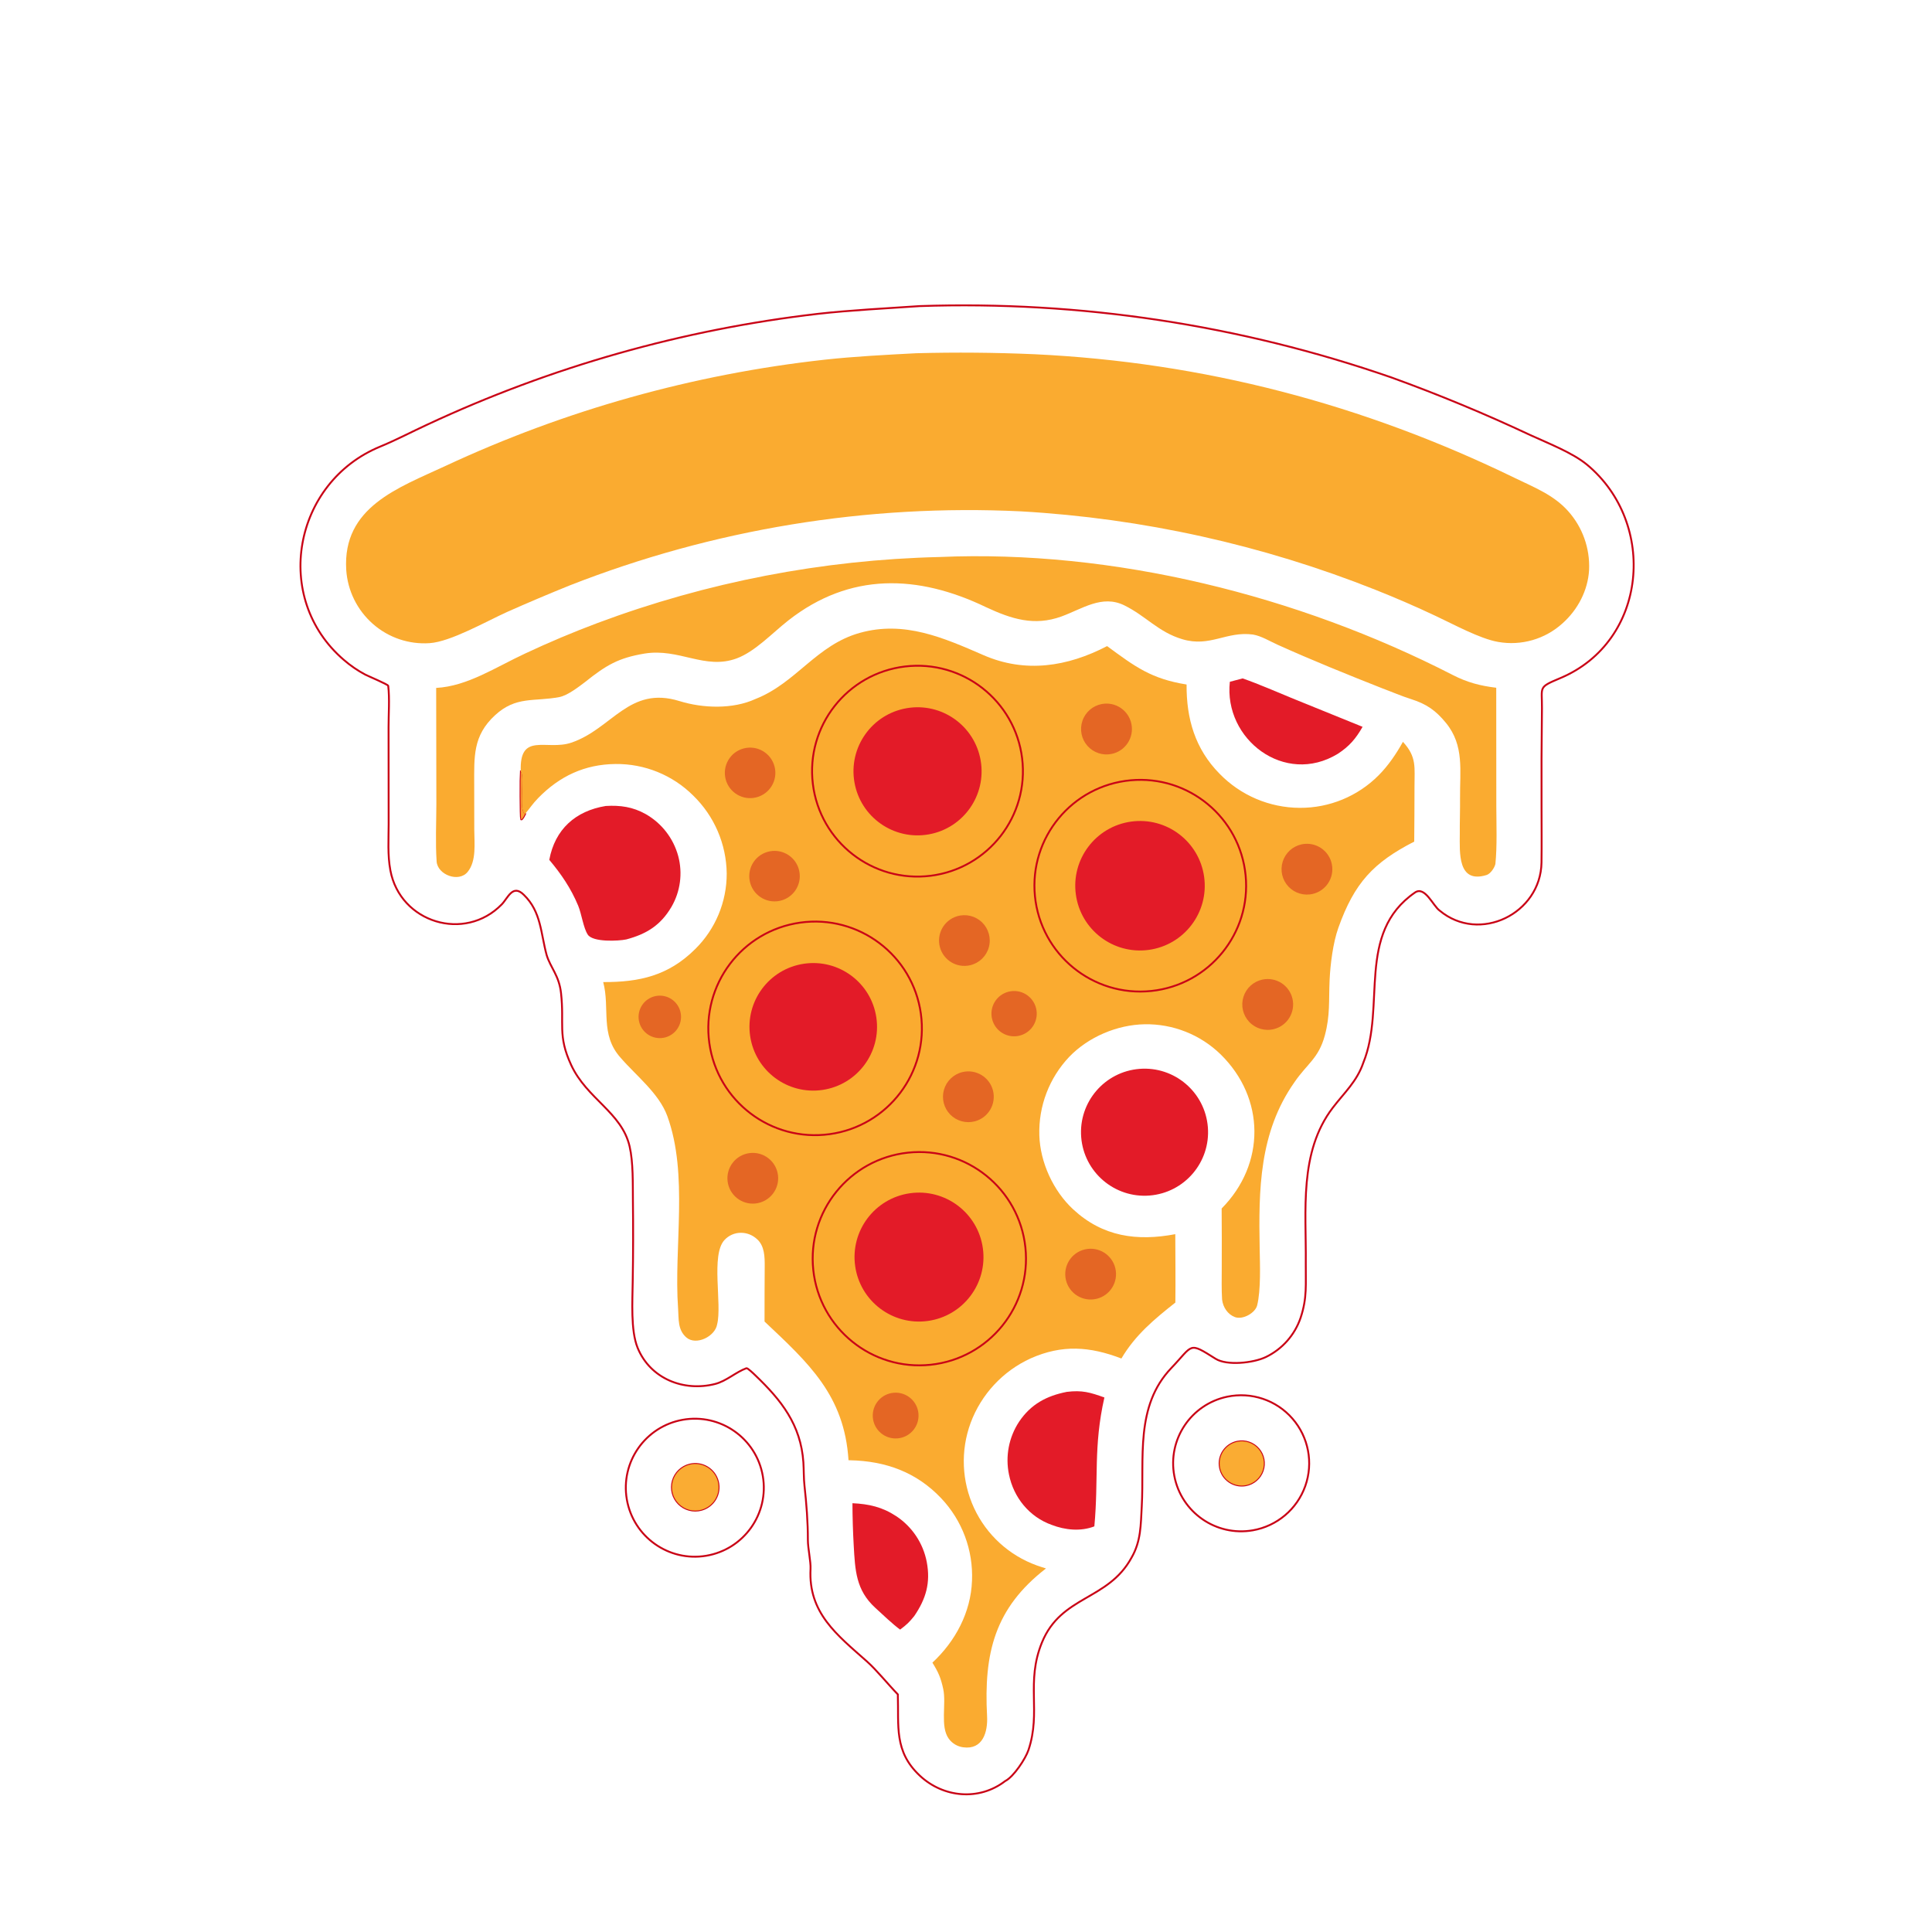
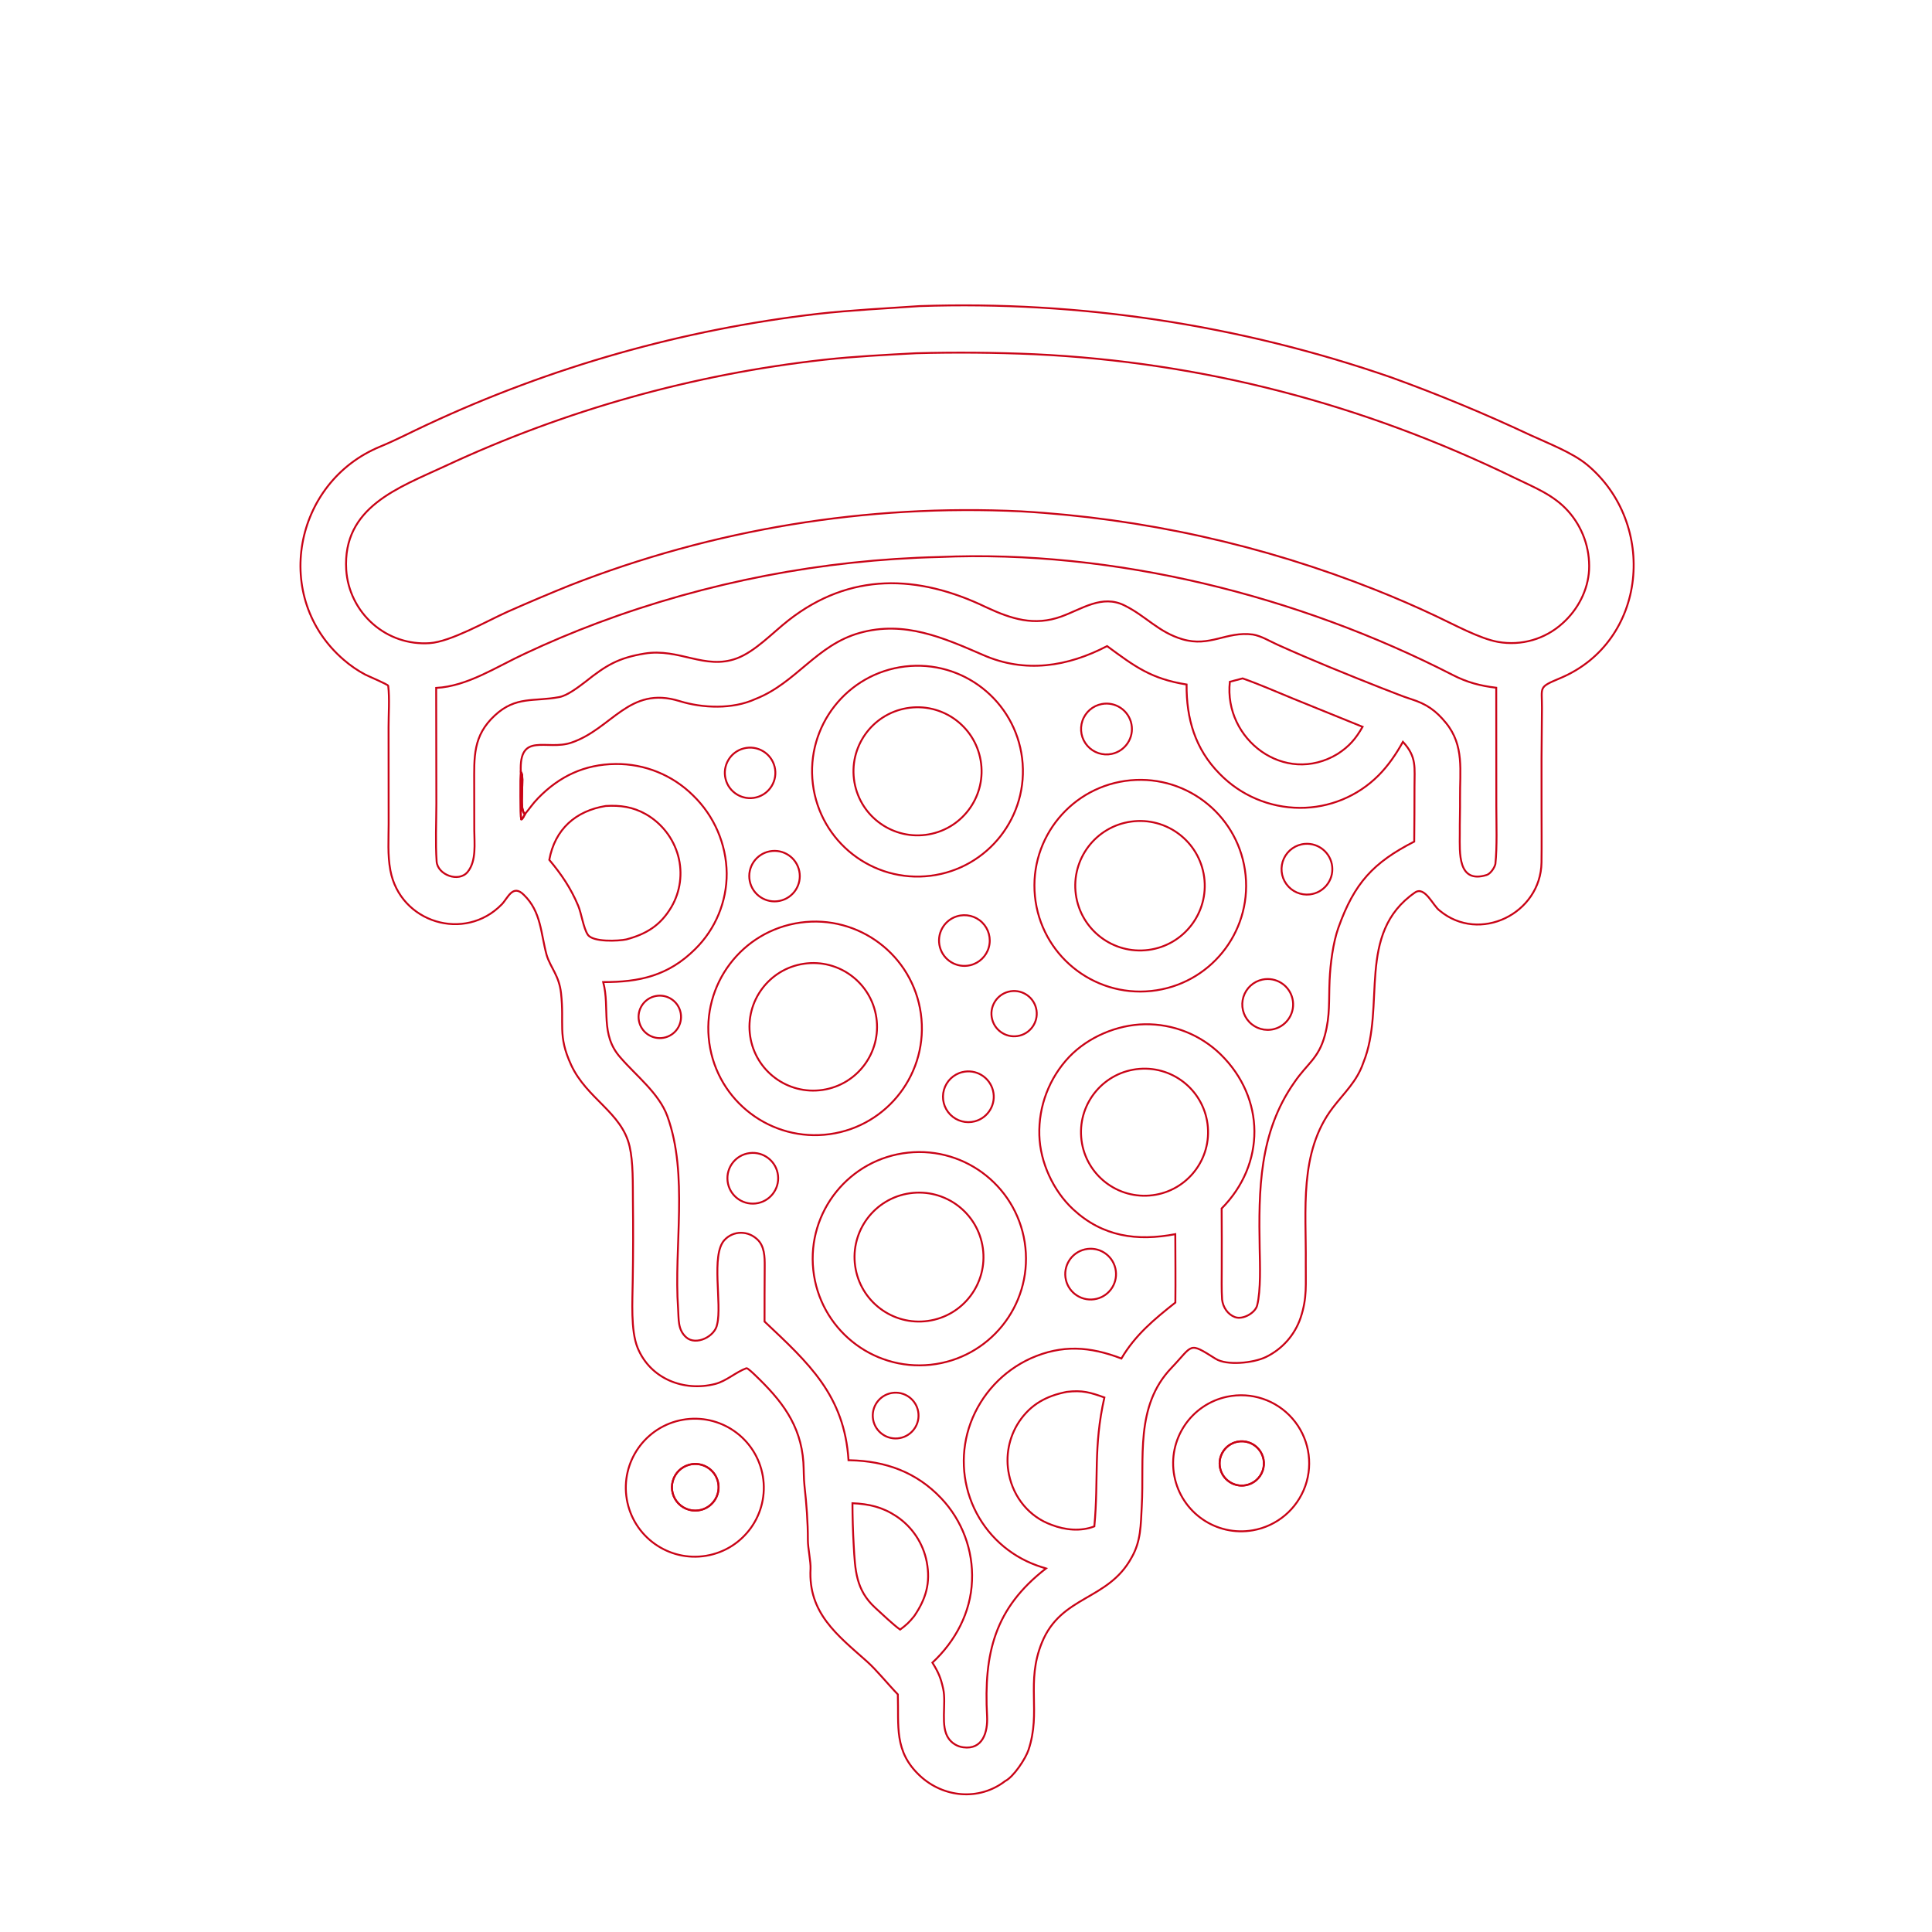
<svg xmlns="http://www.w3.org/2000/svg" width="2048" height="2048" viewBox="0 0 2048 2048">
-   <path fill="none" stroke="#C90316" stroke-width="2" d="M974.748 324.479C1144.76 318.738 1314.37 344.396 1475.08 400.166C1525.02 418.245 1574.1 438.608 1622.17 461.192C1640.68 469.709 1666.94 479.867 1682.34 492.618C1757.13 554.759 1746.51 679.829 1654.07 718.793C1630.16 728.874 1634.72 727.446 1634.53 750.653C1634.09 786.267 1633.95 821.884 1634.11 857.501C1634.13 876.364 1634.33 895.33 1634.06 914.225C1633.29 968.552 1568.21 1000.45 1526.06 965.249C1519.1 960.32 1510.47 938.837 1499.92 946.112C1437.12 989.519 1469.49 1066.75 1445.15 1126.57C1438.39 1146.41 1424.89 1158.39 1412.78 1174.26C1376.73 1221.5 1384.76 1283.38 1384.18 1338.85C1383.95 1361.21 1385.85 1375.53 1378.67 1396.99C1372.46 1415.18 1359.23 1430.13 1341.93 1438.49C1328.42 1444.98 1300.43 1447.83 1288.59 1440.36C1259.41 1421.98 1265.25 1425.51 1241.76 1450.04C1202.92 1490.6 1213.13 1545.95 1210.3 1596.99C1209.22 1616.41 1209.57 1633.72 1199.43 1651.24C1174.5 1696.86 1124.94 1690.99 1104.47 1741.2C1087.22 1783.51 1103.83 1814.36 1090.25 1855C1087.12 1864.35 1074.5 1883.53 1065.5 1888.01C1037.89 1909.25 999.961 1905.66 975.011 1882.25C947.504 1856.45 952.853 1829.87 951.734 1796.13C941.197 1785.24 929.089 1770.15 919.008 1761.21C887.235 1733.02 856.705 1709.79 859.206 1663.03C859.607 1655.54 856.354 1641.17 856.38 1632.47C856.437 1613.53 854.87 1593.83 852.786 1574.97C851.919 1567.39 852.142 1557.78 851.616 1550.1C848.879 1510.15 828.22 1484.27 800.553 1457.79C798.982 1456.23 792.398 1449.95 791.26 1450.36C779.962 1454.49 770.004 1464.03 758.022 1467.07C724.696 1475.52 689.36 1461.47 675.947 1428.85C668.328 1410.32 670.495 1378.45 670.71 1358C671.203 1329.6 671.272 1301.2 670.918 1272.8C670.72 1254.96 671.33 1232.15 667.403 1215.2C659.044 1179.12 622.079 1164.87 605.464 1128.95C590.833 1097.32 598.417 1085.63 594.701 1052.63C592.591 1033.89 583.611 1025.98 579.476 1012.44C573.151 989.438 573.796 966.492 555.282 948.559C543.5 936.768 538.402 951.968 531.909 958.642C492.659 998.982 424.169 978.095 413.815 922.649C410.731 906.134 411.999 889.641 411.987 873.585L411.898 770.79C411.859 757.172 413.138 740.331 411.524 726.985C411.351 725.559 390.174 716.668 387.296 715.17C379.146 710.848 371.512 705.617 364.54 699.575C288.006 634.032 311.033 511.105 403.15 473.353C419.14 466.8 437.169 457.368 453.132 450.019C583.924 388.914 723.71 349.29 867.112 332.671C900.881 328.842 940.355 326.854 974.748 324.479ZM556.56 862.838C549.259 858.983 556.779 822.357 552.07 818.333C551.656 822.41 551.612 865.932 552.471 868.549C553.652 869.128 556.252 863.464 556.56 862.838Z" />
-   <path fill="#FAAB30" d="M552.07 818.333C550.1 775.158 579.404 796.128 605.607 787.258C648.906 772.602 666.767 726.584 720.273 743.171C745.071 750.858 776.73 752.017 800.807 740.961C844.151 723.917 865.324 683.69 911.582 670.828C958.652 657.741 999.803 675.878 1042.51 694.472C1086.86 713.785 1131.4 706.807 1173.57 684.897C1203.27 706.761 1220.32 719.611 1257.83 725.605C1257.57 761.73 1266.76 793.802 1292.83 820.235C1315.16 843.205 1345.79 856.223 1377.82 856.356C1409.11 856.53 1439.16 844.156 1461.26 822.003C1471.46 811.822 1480.21 798.967 1487.16 786.363C1502.08 802.542 1499.35 813.577 1499.42 834.08C1499.49 853.404 1499.24 872.8 1499.13 892.122C1455.9 914.325 1435.75 935.762 1418.73 983.452C1413.05 999.366 1410.19 1022.19 1409.43 1039.05C1408.45 1060.76 1410.13 1076.21 1404.39 1097.56C1397.78 1122.1 1385.54 1127.54 1372.1 1147.3C1334.67 1200.47 1334.15 1261.44 1335.31 1323.55C1335.62 1340.53 1336.68 1367.48 1332.63 1383.78C1330.65 1391.75 1317.42 1399.34 1309.01 1396.15C1301.51 1393.31 1296.39 1385.85 1295.46 1377.51C1294.79 1366.79 1295.09 1355.69 1295.1 1344.88C1295.19 1323.6 1295.16 1302.32 1295 1281.04C1341.58 1233.96 1341.36 1164.2 1293.94 1117.69C1272.41 1096.72 1243.39 1085.23 1213.34 1085.76C1184.17 1086.29 1153.72 1099.2 1133.44 1120.29C1112.24 1142.65 1100.83 1172.54 1101.74 1203.34C1102.55 1232.08 1116.51 1262.41 1137.6 1281.96C1168.91 1310.98 1205.22 1315.97 1245.85 1308.27C1245.91 1332.26 1246.23 1356.81 1245.93 1380.76C1223.68 1398.39 1203.51 1415 1188.73 1440.07C1155.33 1427.27 1125.89 1425.09 1092.51 1439.96C1063.07 1453.4 1040.19 1478 1028.91 1508.33C1018.08 1537.75 1019.4 1570.27 1032.6 1598.71C1045.77 1626.98 1069.68 1648.83 1099.02 1659.41C1102.25 1660.56 1105.5 1661.63 1108.78 1662.62C1054.39 1704.75 1042.8 1752.25 1046.34 1819.24C1047.23 1835.97 1041.83 1855.03 1021.05 1852.21C1014.9 1851.41 1009.36 1848.12 1005.73 1843.1C996.327 1830.09 1003.36 1806.33 999.829 1790.23C997.285 1778.63 994.812 1772.78 988.39 1762.48C1012.69 1739.88 1029.14 1709.23 1030.36 1675.68C1031.77 1643.26 1019.95 1611.67 997.622 1588.13C971.338 1560.42 938.669 1548.76 901.11 1547.94L899.463 1547.91C895.096 1479.09 857.213 1445.01 810.44 1400.87C810.418 1381.27 810.506 1361.66 810.623 1342.06C810.682 1332.28 810.431 1320.88 802.724 1313.76C797.897 1309.31 792.135 1306.86 785.542 1306.81C778.847 1306.76 772.447 1309.56 767.937 1314.51C753.348 1330.28 765.561 1382.56 760.202 1403.8C758.139 1416.68 737.753 1426.88 727.353 1417.57C718.267 1409.43 719.614 1398.39 718.811 1387.16C714.122 1321.62 729.968 1245.37 707.419 1183.18C698.615 1158.89 673.99 1140.02 657.785 1121.14C635.784 1096.63 646.812 1068.87 639.424 1041.04C677.765 1041.18 708.514 1034.38 736.987 1006.02C758.445 984.841 770.469 955.916 770.345 925.77C769.917 894.65 757.129 864.979 734.799 843.299C712.952 821.561 683.283 809.518 652.466 809.879C619.858 810.193 593.158 822.74 570.499 845.978C564.36 852.275 561.791 856.688 556.56 862.838C549.259 858.983 556.779 822.357 552.07 818.333Z" />
-   <path fill="none" stroke="#C90316" stroke-width="2" d="M848.294 978.014C910.274 969.312 967.552 1012.56 976.154 1074.55C984.756 1136.55 941.416 1193.76 879.408 1202.26C817.541 1210.74 760.492 1167.52 751.909 1105.67C743.327 1043.81 786.455 986.696 848.294 978.014Z" />
-   <path fill="#E31B28" d="M852.299 1021.59C889.235 1016.19 923.559 1041.74 928.974 1078.68C934.389 1115.61 908.845 1149.94 871.914 1155.37C834.964 1160.8 800.61 1135.24 795.192 1098.29C789.775 1061.34 815.346 1026.99 852.299 1021.59Z" />
-   <path fill="none" stroke="#C90316" stroke-width="2" d="M962.503 1221.86C1024.61 1215.22 1080.34 1260.19 1086.95 1322.3C1093.57 1384.41 1048.57 1440.11 986.456 1446.7C924.389 1453.28 868.732 1408.31 862.12 1346.25C855.508 1284.19 900.442 1228.51 962.503 1221.86Z" />
-   <path fill="#E31B28" d="M964.496 1264.91C1001.94 1259.55 1036.61 1285.62 1041.86 1323.07C1047.12 1360.53 1020.95 1395.13 983.477 1400.27C946.161 1405.39 911.736 1379.35 906.505 1342.05C901.274 1304.75 927.211 1270.25 964.496 1264.91Z" />
-   <path fill="none" stroke="#C90316" stroke-width="2" d="M1198.52 827.143C1259.94 821.529 1314.38 866.539 1320.4 927.919C1326.43 989.299 1281.78 1044.04 1220.45 1050.47C1158.52 1056.97 1103.15 1011.81 1097.07 949.845C1090.98 887.879 1136.52 832.81 1198.52 827.143Z" />
-   <path fill="#E31B28" d="M1199.02 870.934C1236.64 865.716 1271.35 892.046 1276.46 929.683C1281.57 967.321 1255.14 1001.95 1217.49 1006.95C1179.99 1011.93 1145.53 985.634 1140.44 948.15C1135.35 910.666 1161.55 876.131 1199.02 870.934Z" />
-   <path fill="none" stroke="#C90316" stroke-width="2" d="M959.273 706.519C1020.44 699.181 1076.01 742.736 1083.5 803.889C1090.99 865.042 1047.57 920.718 986.435 928.355C925.09 936.018 869.179 892.415 861.666 831.052C854.152 769.688 897.891 713.884 959.273 706.519Z" />
-   <path fill="#E31B28" d="M961.199 750.7C998.078 744.399 1033.1 769.12 1039.52 805.98C1045.94 842.839 1021.33 877.944 984.493 884.48C947.488 891.045 912.189 866.3 905.742 829.274C899.295 792.248 924.153 757.029 961.199 750.7Z" />
-   <path fill="#E46624" d="M1167.94 746.3C1182.46 743.569 1196.47 753.023 1199.36 767.504C1202.26 781.985 1192.97 796.101 1178.52 799.164C1169.03 801.176 1159.18 797.93 1152.75 790.666C1146.31 783.401 1144.28 773.239 1147.43 764.058C1150.57 754.877 1158.41 748.094 1167.94 746.3Z" />
-   <path fill="#E46624" d="M1338.31 1038.38C1352.65 1035.39 1366.76 1044.4 1370.07 1058.67C1373.38 1072.95 1364.68 1087.25 1350.48 1090.87C1341.02 1093.29 1330.99 1090.39 1324.27 1083.3C1317.54 1076.21 1315.19 1066.04 1318.1 1056.72C1321.02 1047.4 1328.75 1040.38 1338.31 1038.38Z" />
-   <path fill="#E46624" d="M1383.24 894.543C1397.88 893.359 1410.76 904.12 1412.2 918.732C1413.65 933.344 1403.12 946.418 1388.53 948.118C1378.86 949.245 1369.34 945.068 1363.63 937.193C1357.91 929.317 1356.89 918.97 1360.95 910.129C1365.02 901.287 1373.54 895.329 1383.24 894.543Z" />
-   <path fill="#E46624" d="M1150.2 1324.37C1164.6 1321.12 1178.94 1330.09 1182.32 1344.47C1185.7 1358.84 1176.87 1373.26 1162.53 1376.77C1147.99 1380.33 1133.34 1371.36 1129.92 1356.79C1126.49 1342.23 1135.6 1327.66 1150.2 1324.37Z" />
-   <path fill="#E46624" d="M1020.12 1136.48C1034.46 1132.98 1048.94 1141.67 1052.59 1155.97C1056.24 1170.26 1047.7 1184.83 1033.44 1188.63C1024.08 1191.13 1014.11 1188.4 1007.32 1181.5C1000.53 1174.6 997.971 1164.58 1000.62 1155.26C1003.27 1145.95 1010.72 1138.78 1020.12 1136.48Z" />
-   <path fill="#E46624" d="M794.676 1222.31C809.512 1220.47 823.002 1231.08 824.711 1245.93C826.42 1260.78 815.69 1274.18 800.824 1275.75C786.146 1277.31 772.956 1266.74 771.269 1252.08C769.582 1237.41 780.028 1224.13 794.676 1222.31Z" />
-   <path fill="#E46624" d="M1014.51 971.283C1023.89 968.449 1034.06 970.939 1041.07 977.782C1048.08 984.626 1050.81 994.739 1048.2 1004.18C1045.59 1013.62 1038.05 1020.89 1028.52 1023.16C1014.38 1026.53 1000.13 1018.05 996.338 1004.02C992.55 989.99 1000.6 975.489 1014.51 971.283Z" />
-   <path fill="#E46624" d="M788.415 793.357C802.788 789.63 817.45 798.308 821.098 812.701C824.746 827.095 815.987 841.708 801.575 845.277C787.273 848.819 772.796 840.143 769.177 825.861C765.557 811.579 774.153 797.055 788.415 793.357Z" />
-   <path fill="#E46624" d="M816.074 902.432C830.508 899.713 844.439 909.131 847.295 923.539C850.15 937.947 840.865 951.966 826.485 954.958C811.911 957.99 797.661 948.553 794.767 933.95C791.872 919.348 801.445 905.188 816.074 902.432Z" />
-   <path fill="#E46624" d="M947.741 1476.35C961.03 1475.43 972.579 1485.39 973.617 1498.67C974.655 1511.95 964.793 1523.58 951.522 1524.74C938.088 1525.9 926.279 1515.89 925.228 1502.45C924.178 1489.01 934.289 1477.28 947.741 1476.35Z" />
-   <path fill="#E46624" d="M1069.04 1051.26C1081.86 1047.98 1094.92 1055.7 1098.23 1068.51C1101.55 1081.33 1093.86 1094.41 1081.06 1097.75C1068.2 1101.11 1055.06 1093.4 1051.74 1080.53C1048.41 1067.67 1056.16 1054.55 1069.04 1051.26Z" />
-   <path fill="#E46624" d="M693.014 1056.36C704.976 1052.81 717.544 1059.66 721.034 1071.64C724.525 1083.62 717.605 1096.15 705.607 1099.58C693.697 1102.99 681.274 1096.13 677.809 1084.23C674.345 1072.34 681.139 1059.88 693.014 1056.36Z" />
-   <path fill="#FAAB30" d="M971.261 374.438C1012.99 373.323 1054.75 373.673 1096.46 375.488C1275.6 383.965 1444.79 428.343 1605.94 506.744C1626.19 516.592 1646.78 524.532 1662.13 541.63C1677.5 558.708 1685.53 581.149 1684.5 604.103C1683.31 625.816 1672.54 646.291 1656.43 660.679C1637.94 677.517 1612.69 684.825 1588.06 680.459C1568.75 677.124 1540.53 661.64 1521.98 652.982C1501.08 643.113 1479.87 633.905 1458.39 625.371C1338.3 577.583 1211.29 549.452 1082.25 542.058C919.045 534.172 756.019 560.931 603.898 620.576C581.759 629.521 559.771 638.839 537.945 648.525C515.43 658.678 477.745 680.28 455.437 681.761C433.484 683.275 411.838 675.947 395.321 661.408C378.634 646.781 368.448 626.118 367.01 603.975C363.022 537.362 422.376 517.115 472.161 493.937C599.088 434.746 734.836 396.699 874.037 381.3C905.595 377.83 939.452 376.115 971.261 374.438Z" />
-   <path fill="#FAAB30" d="M995.626 590.459C1180.43 582.406 1376.13 631.374 1539.95 715.503C1555.33 723.401 1569.05 726.993 1586.07 729.036L1586.16 854.895C1586.21 873.386 1587.1 897.513 1585.17 915.879C1584.25 919.91 1579.98 926.274 1575.83 927.554C1544.96 937.07 1547.4 903.648 1547.44 884.082C1547.33 871.549 1547.84 858.387 1547.71 845.894C1547.41 817.184 1552.4 790.415 1532.87 766.429C1522.16 753.276 1512.28 746.274 1495.73 741.059C1485.82 737.939 1475.53 733.455 1465.75 729.846C1428.29 715.057 1390.8 699.906 1354.09 683.354C1345.8 679.615 1337.19 674.197 1328.15 672.632C1299.85 668.894 1282.83 686.376 1253.36 677.608C1227.73 669.982 1214.93 653.071 1191.82 641.701C1168.19 630.077 1147.33 645.453 1125.13 653.506C1096.23 663.993 1072.01 656.095 1045.32 643.669C972.892 608.79 900.978 606.558 835.77 657.602C818.866 670.834 800.505 690.656 780.996 697.907C747.186 710.474 719.945 686.726 683.074 692.843C655.503 697.418 642.495 705.186 620.463 722.784C613.567 728.028 601.623 737.276 592.907 738.928C565.952 744.041 547.055 737.578 524.645 758.283C501.107 780.03 502.676 802.263 502.678 832.02L502.752 879.788C502.819 893.967 505.195 912.636 495.748 924.229C486.253 935.881 463.795 927.296 462.842 913.169C461.486 893.084 462.508 872.303 462.563 852.053L462.363 729.221C495.471 727.5 525.833 707.026 556.714 692.738C581.848 680.928 607.449 670.14 633.453 660.398C749.432 617.049 871.846 593.41 995.626 590.459Z" />
-   <path fill="#E31B28" d="M642.105 854.367C657.441 853.454 670.787 855.298 684.393 862.928C701.409 872.579 713.856 888.637 718.959 907.522C723.808 925.705 721.223 945.07 711.772 961.343C700.197 980.971 685.193 990.162 663.849 995.844C655.686 997.541 628.449 999.012 623.035 990.712C618.363 983.55 616.493 968.696 612.881 960.045C605.186 941.616 595.055 926.728 582.269 911.485C588.254 879.066 610.091 859.602 642.105 854.367Z" />
-   <path fill="#E31B28" d="M1207.97 1133.04C1245.05 1130.12 1277.47 1157.82 1280.39 1194.9C1283.31 1231.98 1255.61 1264.4 1218.53 1267.32C1181.45 1270.24 1149.03 1242.54 1146.11 1205.46C1143.19 1168.38 1170.89 1135.96 1207.97 1133.04Z" />
-   <path fill="#E31B28" d="M1130.84 1475.44C1147.22 1473.44 1155.62 1475.99 1170.71 1481.38C1158.83 1533.99 1164.76 1567.51 1160.05 1618.02C1145.49 1623.64 1129.06 1621.93 1114.75 1616.42C1091.11 1607.94 1074.54 1587.52 1069.57 1563.11C1065.54 1543.77 1069.38 1523.63 1080.24 1507.13C1092.77 1488.46 1109.4 1479.68 1130.84 1475.44Z" />
-   <path fill="#E31B28" d="M903.631 1593.47C921.014 1594.28 935.294 1597.45 950.097 1607.25C966.921 1618.4 978.555 1635.84 982.38 1655.66C986.612 1677.88 981.551 1694.91 969.125 1713.1C963.739 1719.79 960.929 1722.38 954.176 1727.44C947.32 1722.65 934.32 1710.3 927.753 1704.28C907.236 1685.46 906.475 1664.5 904.973 1638.22C904.124 1623.32 903.677 1608.4 903.631 1593.47Z" />
-   <path fill="#E31B28" d="M1317.24 719.136C1334.13 725.02 1353.98 733.707 1370.72 740.569L1444.39 770.462C1437.19 783.102 1430.26 791.171 1418.09 799.096C1361.8 833.388 1296.99 783.627 1303.69 722.709L1317.24 719.136Z" />
-   <path fill="#FBA032" fill-opacity="0.98" d="M552.07 818.333C556.779 822.357 549.259 858.983 556.56 862.838C556.252 863.464 553.652 869.128 552.471 868.549C551.612 865.932 551.656 822.41 552.07 818.333Z" />
-   <path fill="none" stroke="#C90316" stroke-width="2" d="M723.671 1505.04C763.592 1497.91 801.691 1524.62 808.594 1564.58C815.496 1604.54 788.566 1642.49 748.566 1649.17C708.889 1655.79 671.313 1629.12 664.466 1589.48C657.619 1549.84 684.072 1512.11 723.671 1505.04ZM743.467 1600.45C756.549 1596.91 764.343 1583.5 760.943 1570.38C757.544 1557.26 744.217 1549.32 731.06 1552.57C722.42 1554.71 715.595 1561.33 713.189 1569.9C710.783 1578.47 713.167 1587.67 719.432 1593.99C725.697 1600.31 734.876 1602.78 743.467 1600.45Z" />
-   <path fill="#FAAB30" fill-opacity="0.984" d="M731.06 1552.57C744.217 1549.32 757.544 1557.26 760.943 1570.38C764.343 1583.5 756.549 1596.91 743.467 1600.45C734.876 1602.78 725.697 1600.31 719.432 1593.99C713.167 1587.67 710.783 1578.47 713.189 1569.9C715.595 1561.33 722.42 1554.71 731.06 1552.57Z" />
-   <path fill="none" stroke="#C90316" stroke-width="2" d="M1300.95 1480.55C1326.46 1475.23 1352.85 1484.08 1369.99 1503.71C1387.13 1523.33 1392.35 1550.68 1383.65 1575.24C1374.94 1599.8 1353.66 1617.75 1327.99 1622.2C1289.22 1628.91 1252.23 1603.31 1244.85 1564.67C1237.47 1526.02 1262.44 1488.59 1300.95 1480.55ZM1320.52 1574.41C1328.83 1572.89 1335.68 1567.03 1338.47 1559.06C1341.26 1551.09 1339.55 1542.24 1334 1535.88C1328.45 1529.52 1319.91 1526.62 1311.64 1528.31C1299.02 1530.87 1290.83 1543.11 1293.26 1555.75C1295.7 1568.39 1307.86 1576.71 1320.52 1574.41Z" />
-   <path fill="#FAAB30" fill-opacity="0.984" d="M1311.64 1528.31C1319.91 1526.62 1328.45 1529.52 1334 1535.88C1339.55 1542.24 1341.26 1551.09 1338.47 1559.06C1335.68 1567.03 1328.83 1572.89 1320.52 1574.41C1307.86 1576.71 1295.7 1568.39 1293.26 1555.75C1290.83 1543.11 1299.02 1530.87 1311.64 1528.31Z" />
+   <path stroke="#C90316" stroke-width="2" fill="none" d="M974.748 324.479C1144.76 318.738 1314.37 344.396 1475.08 400.166C1525.02 418.245 1574.1 438.608 1622.17 461.192C1640.68 469.709 1666.94 479.867 1682.34 492.618C1757.13 554.759 1746.51 679.829 1654.07 718.793C1630.16 728.874 1634.72 727.446 1634.53 750.653C1634.09 786.267 1633.95 821.884 1634.11 857.501C1634.13 876.364 1634.33 895.33 1634.06 914.225C1633.29 968.552 1568.21 1000.45 1526.06 965.249C1519.1 960.32 1510.47 938.837 1499.92 946.112C1437.12 989.519 1469.49 1066.75 1445.15 1126.57C1438.39 1146.41 1424.89 1158.39 1412.78 1174.26C1376.73 1221.5 1384.76 1283.38 1384.18 1338.85C1383.95 1361.21 1385.85 1375.53 1378.67 1396.99C1372.46 1415.18 1359.23 1430.13 1341.93 1438.49C1328.42 1444.98 1300.43 1447.83 1288.59 1440.36C1259.41 1421.98 1265.25 1425.51 1241.76 1450.04C1202.92 1490.6 1213.13 1545.95 1210.3 1596.99C1209.22 1616.41 1209.57 1633.72 1199.43 1651.24C1174.5 1696.86 1124.94 1690.99 1104.47 1741.2C1087.22 1783.51 1103.83 1814.36 1090.25 1855C1087.12 1864.35 1074.5 1883.53 1065.5 1888.01C1037.89 1909.25 999.961 1905.66 975.011 1882.25C947.504 1856.45 952.853 1829.87 951.734 1796.13C941.197 1785.24 929.089 1770.15 919.008 1761.21C887.235 1733.02 856.705 1709.79 859.206 1663.03C859.607 1655.54 856.354 1641.17 856.38 1632.47C856.437 1613.53 854.87 1593.83 852.786 1574.97C851.919 1567.39 852.142 1557.78 851.616 1550.1C848.879 1510.15 828.22 1484.27 800.553 1457.79C798.982 1456.23 792.398 1449.95 791.26 1450.36C779.962 1454.49 770.004 1464.03 758.022 1467.07C724.696 1475.52 689.36 1461.47 675.947 1428.85C668.328 1410.32 670.495 1378.45 670.71 1358C671.203 1329.6 671.272 1301.2 670.918 1272.8C670.72 1254.96 671.33 1232.15 667.403 1215.2C659.044 1179.12 622.079 1164.87 605.464 1128.95C590.833 1097.32 598.417 1085.63 594.701 1052.63C592.591 1033.89 583.611 1025.98 579.476 1012.44C573.151 989.438 573.796 966.492 555.282 948.559C543.5 936.768 538.402 951.968 531.909 958.642C492.659 998.982 424.169 978.095 413.815 922.649C410.731 906.134 411.999 889.641 411.987 873.585L411.898 770.79C411.859 757.172 413.138 740.331 411.524 726.985C411.351 725.559 390.174 716.668 387.296 715.17C379.146 710.848 371.512 705.617 364.54 699.575C288.006 634.032 311.033 511.105 403.15 473.353C419.14 466.8 437.169 457.368 453.132 450.019C583.924 388.914 723.71 349.29 867.112 332.671C900.881 328.842 940.355 326.854 974.748 324.479ZM556.56 862.838C549.259 858.983 556.779 822.357 552.07 818.333C551.656 822.41 551.612 865.932 552.471 868.549C553.652 869.128 556.252 863.464 556.56 862.838Z" />
+   <path stroke="#C90316" stroke-width="2" fill="none" d="M552.07 818.333C550.1 775.158 579.404 796.128 605.607 787.258C648.906 772.602 666.767 726.584 720.273 743.171C745.071 750.858 776.73 752.017 800.807 740.961C844.151 723.917 865.324 683.69 911.582 670.828C958.652 657.741 999.803 675.878 1042.51 694.472C1086.86 713.785 1131.4 706.807 1173.57 684.897C1203.27 706.761 1220.32 719.611 1257.83 725.605C1257.57 761.73 1266.76 793.802 1292.83 820.235C1315.16 843.205 1345.79 856.223 1377.82 856.356C1409.11 856.53 1439.16 844.156 1461.26 822.003C1471.46 811.822 1480.21 798.967 1487.16 786.363C1502.08 802.542 1499.35 813.577 1499.42 834.08C1499.49 853.404 1499.24 872.8 1499.13 892.122C1455.9 914.325 1435.75 935.762 1418.73 983.452C1413.05 999.366 1410.19 1022.19 1409.43 1039.05C1408.45 1060.76 1410.13 1076.21 1404.39 1097.56C1397.78 1122.1 1385.54 1127.54 1372.1 1147.3C1334.67 1200.47 1334.15 1261.44 1335.31 1323.55C1335.62 1340.53 1336.68 1367.48 1332.63 1383.78C1330.65 1391.75 1317.42 1399.34 1309.01 1396.15C1301.51 1393.31 1296.39 1385.85 1295.46 1377.51C1294.79 1366.79 1295.09 1355.69 1295.1 1344.88C1295.19 1323.6 1295.16 1302.32 1295 1281.04C1341.58 1233.96 1341.36 1164.2 1293.94 1117.69C1272.41 1096.72 1243.39 1085.23 1213.34 1085.76C1184.17 1086.29 1153.72 1099.2 1133.44 1120.29C1112.24 1142.65 1100.83 1172.54 1101.74 1203.34C1102.55 1232.08 1116.51 1262.41 1137.6 1281.96C1168.91 1310.98 1205.22 1315.97 1245.85 1308.27C1245.91 1332.26 1246.23 1356.81 1245.93 1380.76C1223.68 1398.39 1203.51 1415 1188.73 1440.07C1155.33 1427.27 1125.89 1425.09 1092.51 1439.96C1063.07 1453.4 1040.19 1478 1028.91 1508.33C1018.08 1537.75 1019.4 1570.27 1032.6 1598.71C1045.77 1626.98 1069.68 1648.83 1099.02 1659.41C1102.25 1660.56 1105.5 1661.63 1108.78 1662.62C1054.39 1704.75 1042.8 1752.25 1046.34 1819.24C1047.23 1835.97 1041.83 1855.03 1021.05 1852.21C1014.9 1851.41 1009.36 1848.12 1005.73 1843.1C996.327 1830.09 1003.36 1806.33 999.829 1790.23C997.285 1778.63 994.812 1772.78 988.39 1762.48C1012.69 1739.88 1029.14 1709.23 1030.36 1675.68C1031.77 1643.26 1019.95 1611.67 997.622 1588.13C971.338 1560.42 938.669 1548.76 901.11 1547.94L899.463 1547.91C895.096 1479.09 857.213 1445.01 810.44 1400.87C810.418 1381.27 810.506 1361.66 810.623 1342.06C810.682 1332.28 810.431 1320.88 802.724 1313.76C797.897 1309.31 792.135 1306.86 785.542 1306.81C778.847 1306.76 772.447 1309.56 767.937 1314.51C753.348 1330.28 765.561 1382.56 760.202 1403.8C758.139 1416.68 737.753 1426.88 727.353 1417.57C718.267 1409.43 719.614 1398.39 718.811 1387.16C714.122 1321.62 729.968 1245.37 707.419 1183.18C698.615 1158.89 673.99 1140.02 657.785 1121.14C635.784 1096.63 646.812 1068.87 639.424 1041.04C677.765 1041.18 708.514 1034.38 736.987 1006.02C758.445 984.841 770.469 955.916 770.345 925.77C769.917 894.65 757.129 864.979 734.799 843.299C712.952 821.561 683.283 809.518 652.466 809.879C619.858 810.193 593.158 822.74 570.499 845.978C564.36 852.275 561.791 856.688 556.56 862.838C549.259 858.983 556.779 822.357 552.07 818.333Z" />
+   <path stroke="#C90316" stroke-width="2" fill="none" d="M848.294 978.014C910.274 969.312 967.552 1012.56 976.154 1074.55C984.756 1136.55 941.416 1193.76 879.408 1202.26C817.541 1210.74 760.492 1167.52 751.909 1105.67C743.327 1043.81 786.455 986.696 848.294 978.014Z" />
+   <path stroke="#C90316" stroke-width="2" fill="none" d="M852.299 1021.59C889.235 1016.19 923.559 1041.74 928.974 1078.68C934.389 1115.61 908.845 1149.94 871.914 1155.37C834.964 1160.8 800.61 1135.24 795.192 1098.29C789.775 1061.34 815.346 1026.99 852.299 1021.59Z" />
+   <path stroke="#C90316" stroke-width="2" fill="none" d="M962.503 1221.86C1024.61 1215.22 1080.34 1260.19 1086.95 1322.3C1093.57 1384.41 1048.57 1440.11 986.456 1446.7C924.389 1453.28 868.732 1408.31 862.12 1346.25C855.508 1284.19 900.442 1228.51 962.503 1221.86Z" />
+   <path stroke="#C90316" stroke-width="2" fill="none" d="M964.496 1264.91C1001.94 1259.55 1036.61 1285.62 1041.86 1323.07C1047.12 1360.53 1020.95 1395.13 983.477 1400.27C946.161 1405.39 911.736 1379.35 906.505 1342.05C901.274 1304.75 927.211 1270.25 964.496 1264.91Z" />
+   <path stroke="#C90316" stroke-width="2" fill="none" d="M1198.52 827.143C1259.94 821.529 1314.38 866.539 1320.4 927.919C1326.43 989.299 1281.78 1044.04 1220.45 1050.47C1158.52 1056.97 1103.15 1011.81 1097.07 949.845C1090.98 887.879 1136.52 832.81 1198.52 827.143Z" />
+   <path stroke="#C90316" stroke-width="2" fill="none" d="M1199.02 870.934C1236.64 865.716 1271.35 892.046 1276.46 929.683C1281.57 967.321 1255.14 1001.95 1217.49 1006.95C1179.99 1011.93 1145.53 985.634 1140.44 948.15C1135.35 910.666 1161.55 876.131 1199.02 870.934Z" />
+   <path stroke="#C90316" stroke-width="2" fill="none" d="M959.273 706.519C1020.44 699.181 1076.01 742.736 1083.5 803.889C1090.99 865.042 1047.57 920.718 986.435 928.355C925.09 936.018 869.179 892.415 861.666 831.052C854.152 769.688 897.891 713.884 959.273 706.519Z" />
+   <path stroke="#C90316" stroke-width="2" fill="none" d="M961.199 750.7C998.078 744.399 1033.1 769.12 1039.52 805.98C1045.94 842.839 1021.33 877.944 984.493 884.48C947.488 891.045 912.189 866.3 905.742 829.274C899.295 792.248 924.153 757.029 961.199 750.7Z" />
+   <path stroke="#C90316" stroke-width="2" fill="none" d="M1167.94 746.3C1182.46 743.569 1196.47 753.023 1199.36 767.504C1202.26 781.985 1192.97 796.101 1178.52 799.164C1169.03 801.176 1159.18 797.93 1152.75 790.666C1146.31 783.401 1144.28 773.239 1147.43 764.058C1150.57 754.877 1158.41 748.094 1167.94 746.3Z" />
+   <path stroke="#C90316" stroke-width="2" fill="none" d="M1338.31 1038.38C1352.65 1035.39 1366.76 1044.4 1370.07 1058.67C1373.38 1072.95 1364.68 1087.25 1350.48 1090.87C1341.02 1093.29 1330.99 1090.39 1324.27 1083.3C1317.54 1076.21 1315.19 1066.04 1318.1 1056.72C1321.02 1047.4 1328.75 1040.38 1338.31 1038.38Z" />
+   <path stroke="#C90316" stroke-width="2" fill="none" d="M1383.24 894.543C1397.88 893.359 1410.76 904.12 1412.2 918.732C1413.65 933.344 1403.12 946.418 1388.53 948.118C1378.86 949.245 1369.34 945.068 1363.63 937.193C1357.91 929.317 1356.89 918.97 1360.95 910.129C1365.02 901.287 1373.54 895.329 1383.24 894.543Z" />
+   <path stroke="#C90316" stroke-width="2" fill="none" d="M1150.2 1324.37C1164.6 1321.12 1178.94 1330.09 1182.32 1344.47C1185.7 1358.84 1176.87 1373.26 1162.53 1376.77C1147.99 1380.33 1133.34 1371.36 1129.92 1356.79C1126.49 1342.23 1135.6 1327.66 1150.2 1324.37Z" />
+   <path stroke="#C90316" stroke-width="2" fill="none" d="M1020.12 1136.48C1034.46 1132.98 1048.94 1141.67 1052.59 1155.97C1056.24 1170.26 1047.7 1184.83 1033.44 1188.63C1024.08 1191.13 1014.11 1188.4 1007.32 1181.5C1000.53 1174.6 997.971 1164.58 1000.62 1155.26C1003.27 1145.95 1010.72 1138.78 1020.12 1136.48Z" />
+   <path stroke="#C90316" stroke-width="2" fill="none" d="M794.676 1222.31C809.512 1220.47 823.002 1231.08 824.711 1245.93C826.42 1260.78 815.69 1274.18 800.824 1275.75C786.146 1277.31 772.956 1266.74 771.269 1252.08C769.582 1237.41 780.028 1224.13 794.676 1222.31Z" />
+   <path stroke="#C90316" stroke-width="2" fill="none" d="M1014.51 971.283C1023.89 968.449 1034.06 970.939 1041.07 977.782C1048.08 984.626 1050.81 994.739 1048.2 1004.18C1045.59 1013.62 1038.05 1020.89 1028.52 1023.16C1014.38 1026.53 1000.13 1018.05 996.338 1004.02C992.55 989.99 1000.6 975.489 1014.51 971.283Z" />
+   <path stroke="#C90316" stroke-width="2" fill="none" d="M788.415 793.357C802.788 789.63 817.45 798.308 821.098 812.701C824.746 827.095 815.987 841.708 801.575 845.277C787.273 848.819 772.796 840.143 769.177 825.861C765.557 811.579 774.153 797.055 788.415 793.357Z" />
+   <path stroke="#C90316" stroke-width="2" fill="none" d="M816.074 902.432C830.508 899.713 844.439 909.131 847.295 923.539C850.15 937.947 840.865 951.966 826.485 954.958C811.911 957.99 797.661 948.553 794.767 933.95C791.872 919.348 801.445 905.188 816.074 902.432Z" />
+   <path stroke="#C90316" stroke-width="2" fill="none" d="M947.741 1476.35C961.03 1475.43 972.579 1485.39 973.617 1498.67C974.655 1511.95 964.793 1523.58 951.522 1524.74C938.088 1525.9 926.279 1515.89 925.228 1502.45C924.178 1489.01 934.289 1477.28 947.741 1476.35Z" />
+   <path stroke="#C90316" stroke-width="2" fill="none" d="M1069.04 1051.26C1081.86 1047.98 1094.92 1055.7 1098.23 1068.51C1101.55 1081.33 1093.86 1094.41 1081.06 1097.75C1068.2 1101.11 1055.06 1093.4 1051.74 1080.53C1048.41 1067.67 1056.16 1054.55 1069.04 1051.26Z" />
+   <path stroke="#C90316" stroke-width="2" fill="none" d="M693.014 1056.36C704.976 1052.81 717.544 1059.66 721.034 1071.64C724.525 1083.62 717.605 1096.15 705.607 1099.58C693.697 1102.99 681.274 1096.13 677.809 1084.23C674.345 1072.34 681.139 1059.88 693.014 1056.36Z" />
+   <path stroke="#C90316" stroke-width="2" fill="none" d="M971.261 374.438C1012.99 373.323 1054.75 373.673 1096.46 375.488C1275.6 383.965 1444.79 428.343 1605.94 506.744C1626.19 516.592 1646.78 524.532 1662.13 541.63C1677.5 558.708 1685.53 581.149 1684.5 604.103C1683.31 625.816 1672.54 646.291 1656.43 660.679C1637.94 677.517 1612.69 684.825 1588.06 680.459C1568.75 677.124 1540.53 661.64 1521.98 652.982C1501.08 643.113 1479.87 633.905 1458.39 625.371C1338.3 577.583 1211.29 549.452 1082.25 542.058C919.045 534.172 756.019 560.931 603.898 620.576C581.759 629.521 559.771 638.839 537.945 648.525C515.43 658.678 477.745 680.28 455.437 681.761C433.484 683.275 411.838 675.947 395.321 661.408C378.634 646.781 368.448 626.118 367.01 603.975C363.022 537.362 422.376 517.115 472.161 493.937C599.088 434.746 734.836 396.699 874.037 381.3C905.595 377.83 939.452 376.115 971.261 374.438Z" />
+   <path stroke="#C90316" stroke-width="2" fill="none" d="M995.626 590.459C1180.43 582.406 1376.13 631.374 1539.95 715.503C1555.33 723.401 1569.05 726.993 1586.07 729.036L1586.16 854.895C1586.21 873.386 1587.1 897.513 1585.17 915.879C1584.25 919.91 1579.98 926.274 1575.83 927.554C1544.96 937.07 1547.4 903.648 1547.44 884.082C1547.33 871.549 1547.84 858.387 1547.71 845.894C1547.41 817.184 1552.4 790.415 1532.87 766.429C1522.16 753.276 1512.28 746.274 1495.73 741.059C1485.82 737.939 1475.53 733.455 1465.75 729.846C1428.29 715.057 1390.8 699.906 1354.09 683.354C1345.8 679.615 1337.19 674.197 1328.15 672.632C1299.85 668.894 1282.83 686.376 1253.36 677.608C1227.73 669.982 1214.93 653.071 1191.82 641.701C1168.19 630.077 1147.33 645.453 1125.13 653.506C1096.23 663.993 1072.01 656.095 1045.32 643.669C972.892 608.79 900.978 606.558 835.77 657.602C818.866 670.834 800.505 690.656 780.996 697.907C747.186 710.474 719.945 686.726 683.074 692.843C655.503 697.418 642.495 705.186 620.463 722.784C613.567 728.028 601.623 737.276 592.907 738.928C565.952 744.041 547.055 737.578 524.645 758.283C501.107 780.03 502.676 802.263 502.678 832.02L502.752 879.788C502.819 893.967 505.195 912.636 495.748 924.229C486.253 935.881 463.795 927.296 462.842 913.169C461.486 893.084 462.508 872.303 462.563 852.053L462.363 729.221C495.471 727.5 525.833 707.026 556.714 692.738C581.848 680.928 607.449 670.14 633.453 660.398C749.432 617.049 871.846 593.41 995.626 590.459Z" />
+   <path stroke="#C90316" stroke-width="2" fill="none" d="M642.105 854.367C657.441 853.454 670.787 855.298 684.393 862.928C701.409 872.579 713.856 888.637 718.959 907.522C723.808 925.705 721.223 945.07 711.772 961.343C700.197 980.971 685.193 990.162 663.849 995.844C655.686 997.541 628.449 999.012 623.035 990.712C618.363 983.55 616.493 968.696 612.881 960.045C605.186 941.616 595.055 926.728 582.269 911.485C588.254 879.066 610.091 859.602 642.105 854.367Z" />
+   <path stroke="#C90316" stroke-width="2" fill="none" d="M1207.97 1133.04C1245.05 1130.12 1277.47 1157.82 1280.39 1194.9C1283.31 1231.98 1255.61 1264.4 1218.53 1267.32C1181.45 1270.24 1149.03 1242.54 1146.11 1205.46C1143.19 1168.38 1170.89 1135.96 1207.97 1133.04Z" />
+   <path stroke="#C90316" stroke-width="2" fill="none" d="M1130.84 1475.44C1147.22 1473.44 1155.62 1475.99 1170.71 1481.38C1158.83 1533.99 1164.76 1567.51 1160.05 1618.02C1145.49 1623.64 1129.06 1621.93 1114.75 1616.42C1091.11 1607.94 1074.54 1587.52 1069.57 1563.11C1065.54 1543.77 1069.38 1523.63 1080.24 1507.13C1092.77 1488.46 1109.4 1479.68 1130.84 1475.44Z" />
+   <path stroke="#C90316" stroke-width="2" fill="none" d="M903.631 1593.47C921.014 1594.28 935.294 1597.45 950.097 1607.25C966.921 1618.4 978.555 1635.84 982.38 1655.66C986.612 1677.88 981.551 1694.91 969.125 1713.1C963.739 1719.79 960.929 1722.38 954.176 1727.44C947.32 1722.65 934.32 1710.3 927.753 1704.28C907.236 1685.46 906.475 1664.5 904.973 1638.22C904.124 1623.32 903.677 1608.4 903.631 1593.47Z" />
+   <path stroke="#C90316" stroke-width="2" fill="none" d="M1317.24 719.136C1334.13 725.02 1353.98 733.707 1370.72 740.569L1444.39 770.462C1437.19 783.102 1430.26 791.171 1418.09 799.096C1361.8 833.388 1296.99 783.627 1303.69 722.709L1317.24 719.136Z" />
+   <path stroke="#C90316" stroke-width="2" fill="none" d="M552.07 818.333C556.779 822.357 549.259 858.983 556.56 862.838C556.252 863.464 553.652 869.128 552.471 868.549C551.612 865.932 551.656 822.41 552.07 818.333Z" />
+   <path stroke="#C90316" stroke-width="2" fill="none" d="M723.671 1505.04C763.592 1497.91 801.691 1524.62 808.594 1564.58C815.496 1604.54 788.566 1642.49 748.566 1649.17C708.889 1655.79 671.313 1629.12 664.466 1589.48C657.619 1549.84 684.072 1512.11 723.671 1505.04ZM743.467 1600.45C756.549 1596.91 764.343 1583.5 760.943 1570.38C757.544 1557.26 744.217 1549.32 731.06 1552.57C722.42 1554.71 715.595 1561.33 713.189 1569.9C710.783 1578.47 713.167 1587.67 719.432 1593.99C725.697 1600.31 734.876 1602.78 743.467 1600.45Z" />
+   <path stroke="#C90316" stroke-width="2" fill="none" d="M731.06 1552.57C744.217 1549.32 757.544 1557.26 760.943 1570.38C764.343 1583.5 756.549 1596.91 743.467 1600.45C734.876 1602.78 725.697 1600.31 719.432 1593.99C713.167 1587.67 710.783 1578.47 713.189 1569.9C715.595 1561.33 722.42 1554.71 731.06 1552.57Z" />
+   <path stroke="#C90316" stroke-width="2" fill="none" d="M1300.95 1480.55C1326.46 1475.23 1352.85 1484.08 1369.99 1503.71C1387.13 1523.33 1392.35 1550.68 1383.65 1575.24C1374.94 1599.8 1353.66 1617.75 1327.99 1622.2C1289.22 1628.91 1252.23 1603.31 1244.85 1564.67C1237.47 1526.02 1262.44 1488.59 1300.95 1480.55ZM1320.52 1574.41C1328.83 1572.89 1335.68 1567.03 1338.47 1559.06C1341.26 1551.09 1339.55 1542.24 1334 1535.88C1328.45 1529.52 1319.91 1526.62 1311.64 1528.31C1299.02 1530.87 1290.83 1543.11 1293.26 1555.75C1295.7 1568.39 1307.86 1576.71 1320.52 1574.41Z" />
+   <path stroke="#C90316" stroke-width="2" fill="none" d="M1311.64 1528.31C1319.91 1526.62 1328.45 1529.52 1334 1535.88C1339.55 1542.24 1341.26 1551.09 1338.47 1559.06C1335.68 1567.03 1328.83 1572.89 1320.52 1574.41C1307.86 1576.71 1295.7 1568.39 1293.26 1555.75C1290.83 1543.11 1299.02 1530.87 1311.64 1528.31Z" />
</svg>
